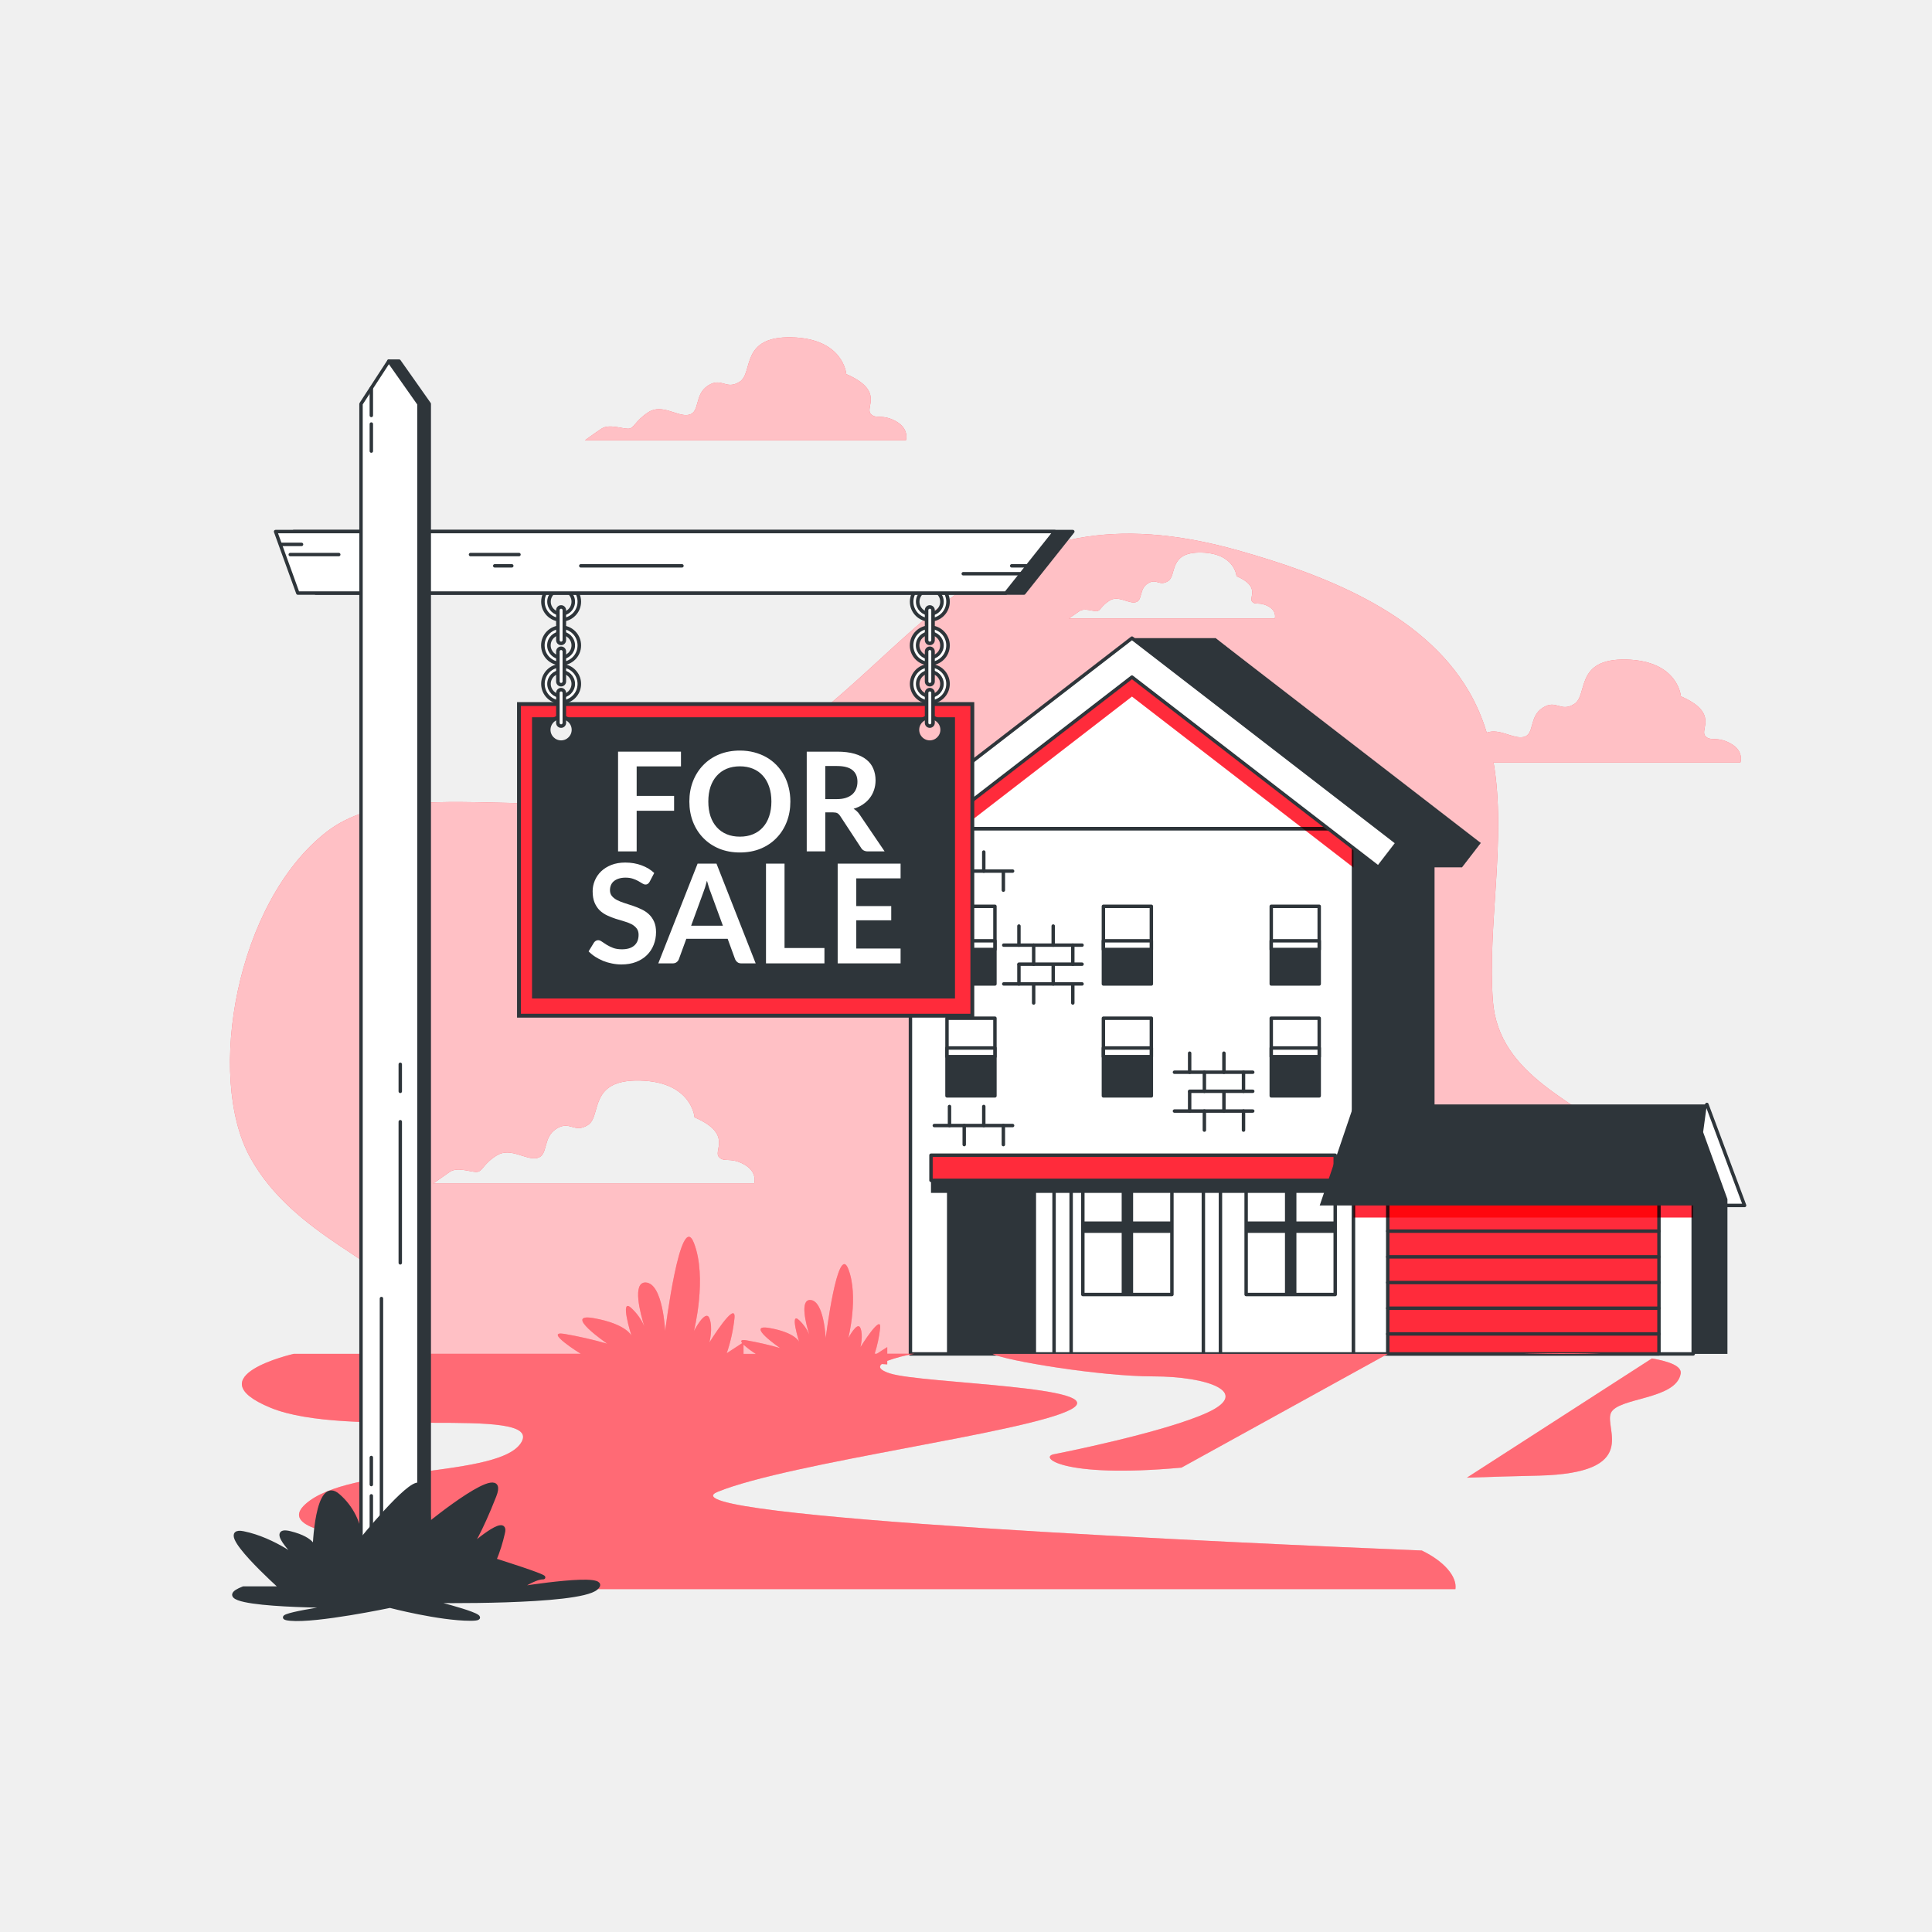
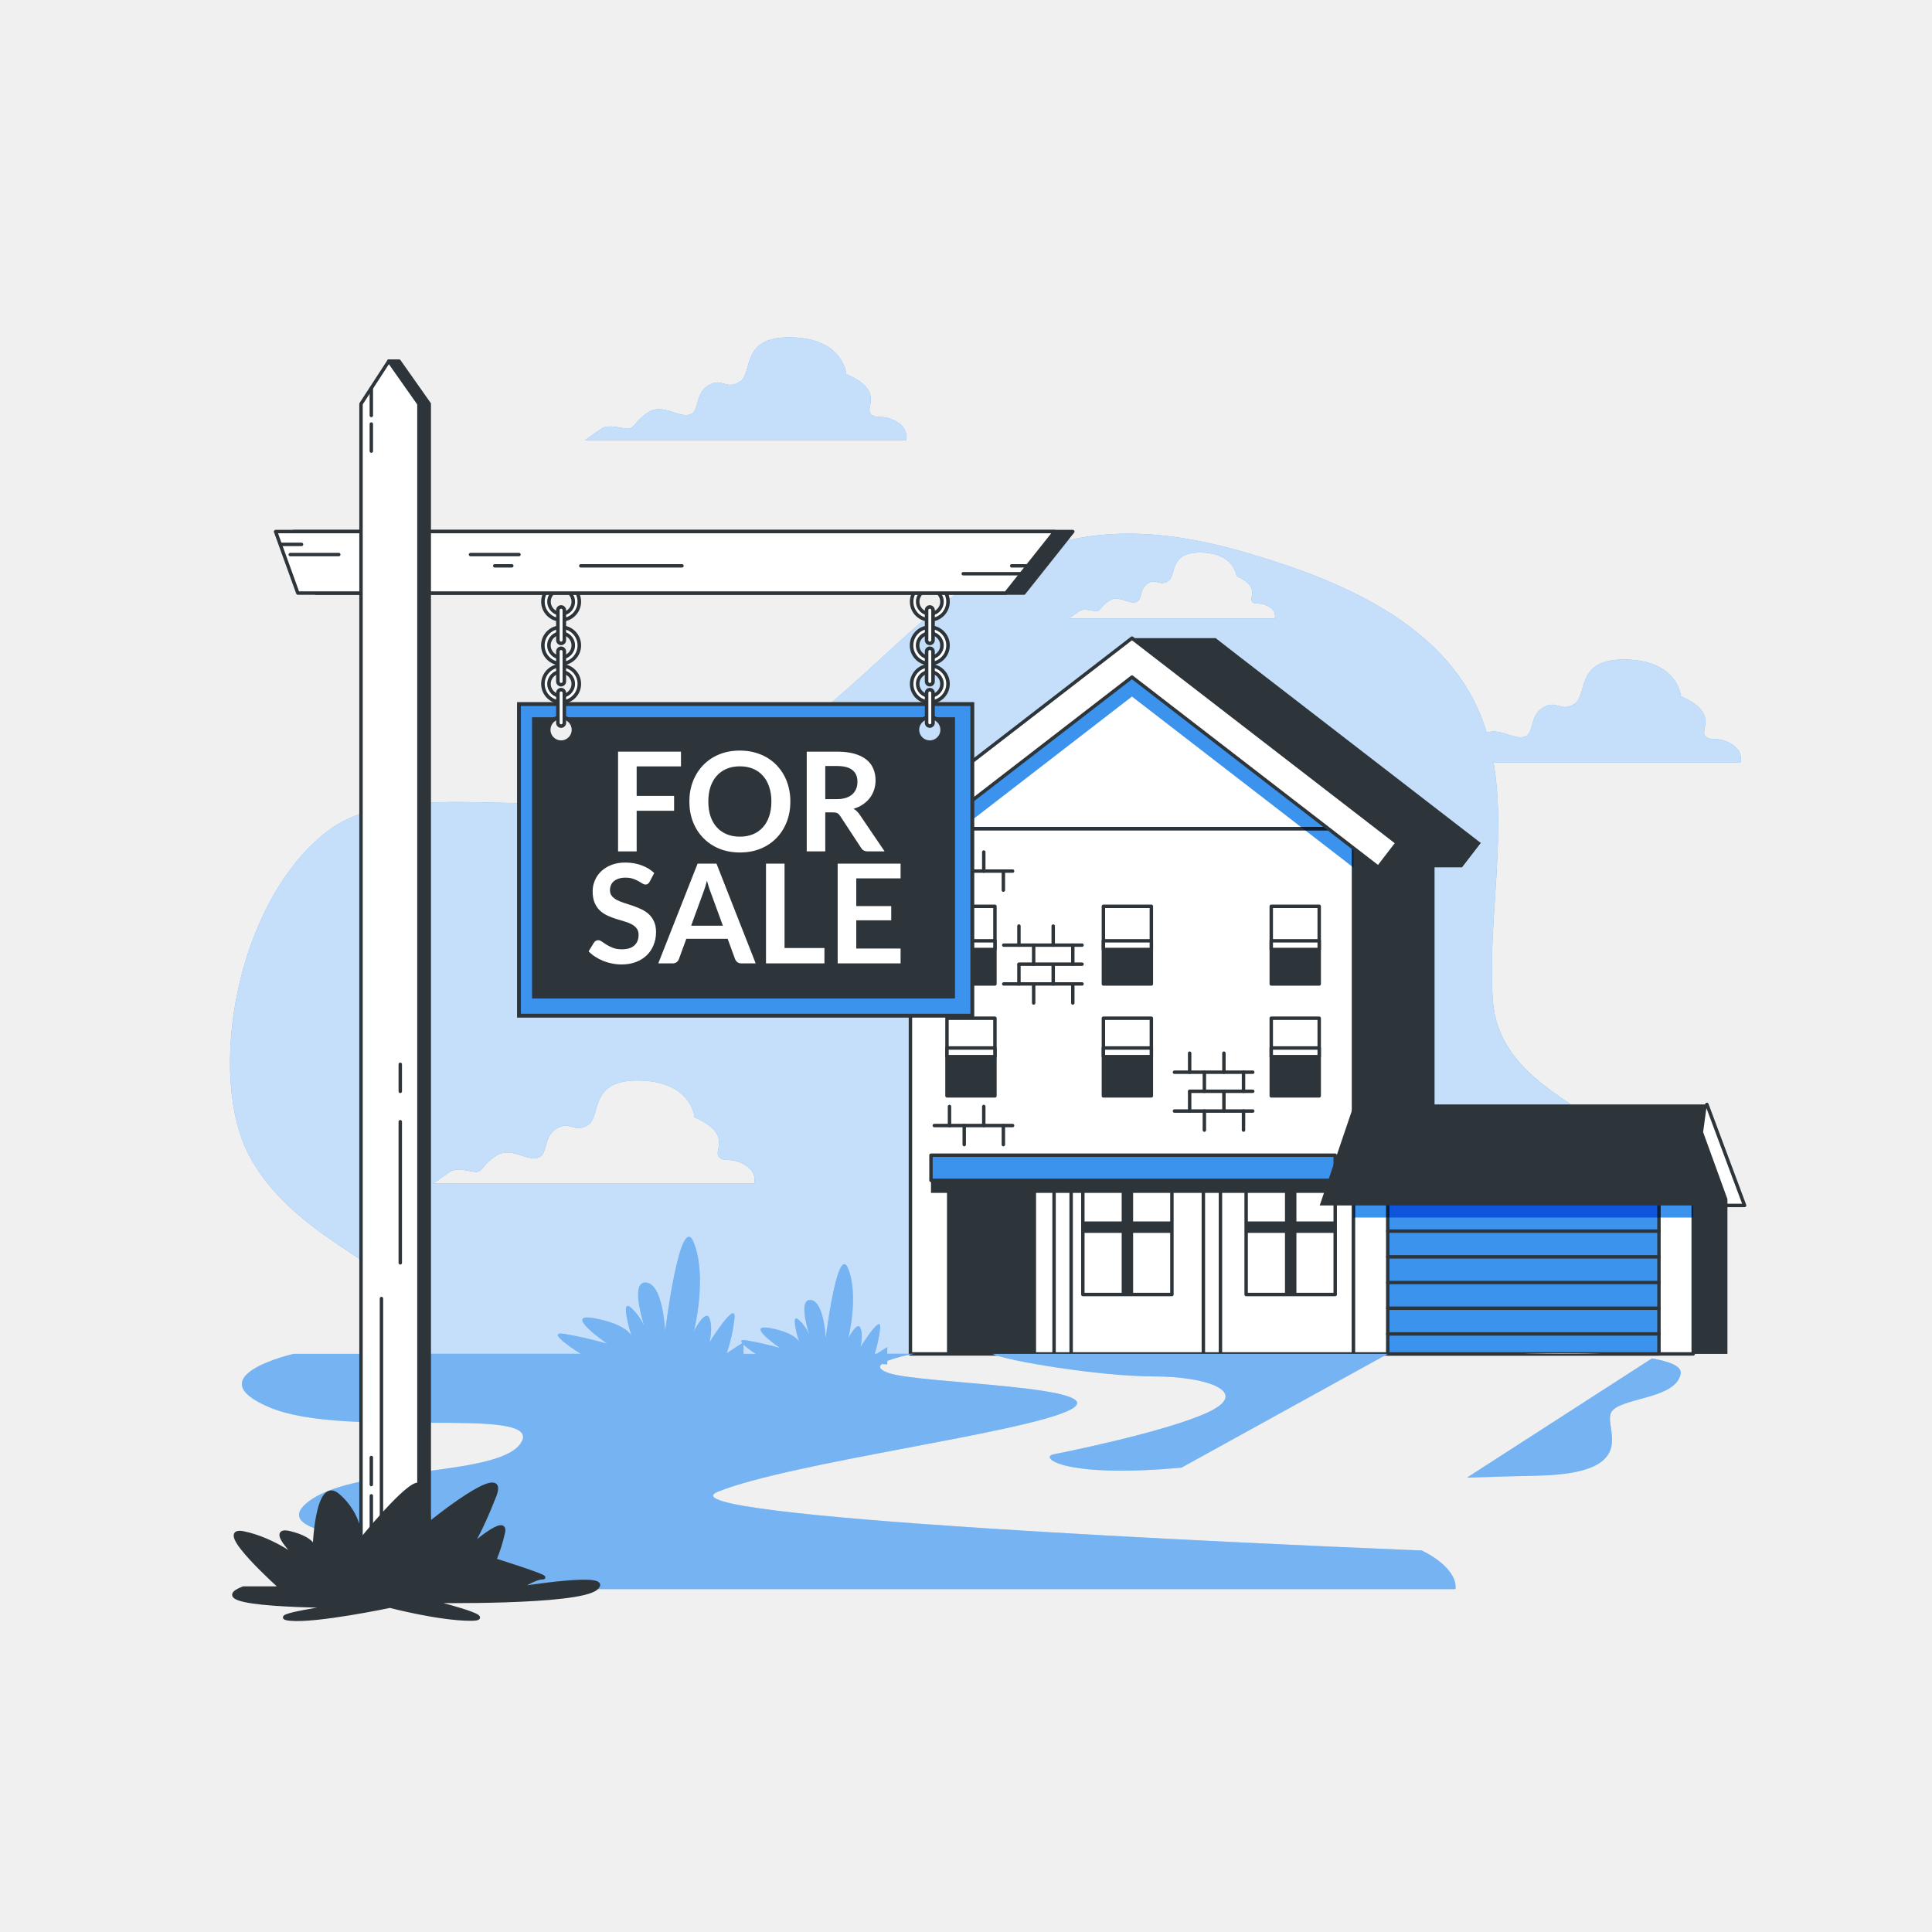
<svg xmlns="http://www.w3.org/2000/svg" viewBox="0 0 500 500">
-   <g id="freepik--Clouds--inject-64">
-     <path d="M447.83,192.39c-3.61-2-5.26-.33-6.57-2s3.61-5.91-6.24-10.18c0,0-.66-9.19-14.12-9.52s-9.85,9.19-13.46,11.49-4.6-1.31-8.21,1-2,6.89-4.92,7.55c-2.7.6-6.21-2.34-9.55-1.12a49.91,49.91,0,0,0-4.6-10.65c-12.19-20.93-38.77-30.58-59.58-36.47-66.23-18.73-82.25,27.26-123.3,52.59s-89.3,2-112.74,20.19-31.26,63.38-19.82,84.22,36.74,27.63,40.65,37.62,2.69,13.26,2.69,13.26h307c2.4,0,8.74-12.85,10-15.35,7.08-14.21,7.94-28.31-4.49-39.23-12-10.54-32.75-17.17-34.21-36.76s3.56-41.86.17-61.73h63.9S451.44,194.36,447.83,192.39ZM195.18,306.3H112.11s2.3-1.64,4.27-3,5.25,0,6.89,0,1.64-2,5.26-4.26,7.55,1.31,10.5.65,1.32-5.25,4.93-7.55,4.6,1.31,8.21-1,0-11.83,13.46-11.5,14.12,9.53,14.12,9.53c9.85,4.26,4.92,8.53,6.24,10.17s2.95,0,6.57,2S195.18,306.3,195.18,306.3ZM329.91,160.07H276.6s1.47-1,2.74-1.89,3.37,0,4.42,0,1.06-1.27,3.37-2.74,4.85.84,6.75.42.84-3.37,3.16-4.85,2.95.84,5.27-.63,0-7.59,8.64-7.38,9.06,6.11,9.06,6.11c6.32,2.74,3.16,5.48,4,6.54s1.9,0,4.22,1.26S329.91,160.07,329.91,160.07Z" style="fill:#FF2B3B" />
-     <path d="M231.83,109c-3.62-2-5.26-.33-6.57-2s3.61-5.91-6.24-10.18c0,0-.66-9.19-14.12-9.52s-9.85,9.19-13.46,11.49-4.6-1.31-8.21,1-2,6.89-4.93,7.55-6.89-3-10.5-.66-3.62,4.27-5.26,4.27-4.92-1.31-6.89,0-4.27,3-4.27,3h83.07S235.44,111,231.83,109Z" style="fill:#FF2B3B" />
+   <g id="freepik--Clouds--inject-183">
+     <path d="M447.83,192.39c-3.61-2-5.26-.33-6.57-2s3.61-5.91-6.24-10.18c0,0-.66-9.19-14.12-9.52s-9.85,9.19-13.46,11.49-4.6-1.31-8.21,1-2,6.89-4.92,7.55c-2.7.6-6.21-2.34-9.55-1.12a49.91,49.91,0,0,0-4.6-10.65c-12.19-20.93-38.77-30.58-59.58-36.47-66.23-18.73-82.25,27.26-123.3,52.59s-89.3,2-112.74,20.19-31.26,63.38-19.82,84.22,36.74,27.63,40.65,37.62,2.69,13.26,2.69,13.26h307c2.4,0,8.74-12.85,10-15.35,7.08-14.21,7.94-28.31-4.49-39.23-12-10.54-32.75-17.17-34.21-36.76s3.56-41.86.17-61.73h63.9S451.44,194.36,447.83,192.39ZM195.18,306.3H112.11s2.3-1.64,4.27-3,5.25,0,6.89,0,1.64-2,5.26-4.26,7.55,1.31,10.5.65,1.32-5.25,4.93-7.55,4.6,1.31,8.21-1,0-11.83,13.46-11.5,14.12,9.53,14.12,9.53c9.85,4.26,4.92,8.53,6.24,10.17s2.95,0,6.57,2S195.18,306.3,195.18,306.3ZM329.91,160.07H276.6s1.47-1,2.74-1.89,3.37,0,4.42,0,1.06-1.27,3.37-2.74,4.85.84,6.75.42.84-3.37,3.16-4.85,2.95.84,5.27-.63,0-7.59,8.64-7.38,9.06,6.11,9.06,6.11c6.32,2.74,3.16,5.48,4,6.54s1.9,0,4.22,1.26S329.91,160.07,329.91,160.07Z" style="fill:#3C93ED" />
+     <path d="M231.83,109c-3.62-2-5.26-.33-6.57-2s3.61-5.91-6.24-10.18c0,0-.66-9.19-14.12-9.52s-9.85,9.19-13.46,11.49-4.6-1.31-8.21,1-2,6.89-4.93,7.55-6.89-3-10.5-.66-3.62,4.27-5.26,4.27-4.92-1.31-6.89,0-4.27,3-4.27,3h83.07S235.44,111,231.83,109Z" style="fill:#3C93ED" />
    <g style="opacity:0.7">
      <path d="M447.83,192.39c-3.61-2-5.26-.33-6.57-2s3.61-5.91-6.24-10.18c0,0-.66-9.19-14.12-9.52s-9.85,9.19-13.46,11.49-4.6-1.31-8.21,1-2,6.89-4.92,7.55c-2.7.6-6.21-2.34-9.55-1.12a49.91,49.91,0,0,0-4.6-10.65c-12.19-20.93-38.77-30.58-59.58-36.47-66.23-18.73-82.25,27.26-123.3,52.59s-89.3,2-112.74,20.19-31.26,63.38-19.82,84.22,36.74,27.63,40.65,37.62,2.69,13.26,2.69,13.26h307c2.4,0,8.74-12.85,10-15.35,7.08-14.21,7.94-28.31-4.49-39.23-12-10.54-32.75-17.17-34.21-36.76s3.56-41.86.17-61.73h63.9S451.44,194.36,447.83,192.39ZM195.18,306.3H112.11s2.3-1.64,4.27-3,5.25,0,6.89,0,1.64-2,5.26-4.26,7.55,1.31,10.5.65,1.32-5.25,4.93-7.55,4.6,1.31,8.21-1,0-11.83,13.46-11.5,14.12,9.53,14.12,9.53c9.85,4.26,4.92,8.53,6.24,10.17s2.95,0,6.57,2S195.18,306.3,195.18,306.3ZM329.91,160.07H276.6s1.47-1,2.74-1.89,3.37,0,4.42,0,1.06-1.27,3.37-2.74,4.85.84,6.75.42.84-3.37,3.16-4.85,2.95.84,5.27-.63,0-7.59,8.64-7.38,9.06,6.11,9.06,6.11c6.32,2.74,3.16,5.48,4,6.54s1.9,0,4.22,1.26S329.91,160.07,329.91,160.07Z" style="fill:#fff" />
      <path d="M231.83,109c-3.62-2-5.26-.33-6.57-2s3.61-5.91-6.24-10.18c0,0-.66-9.19-14.12-9.52s-9.85,9.19-13.46,11.49-4.6-1.31-8.21,1-2,6.89-4.93,7.55-6.89-3-10.5-.66-3.62,4.27-5.26,4.27-4.92-1.31-6.89,0-4.27,3-4.27,3h83.07S235.44,111,231.83,109Z" style="fill:#fff" />
    </g>
  </g>
-   <g id="freepik--House--inject-64">
+   <g id="freepik--House--inject-183">
    <polygon points="441.74 285.82 451.5 311.97 444.85 311.97 438.2 291.58 441.74 285.82" style="fill:#fff;stroke:#2e353a;stroke-linecap:round;stroke-linejoin:round;stroke-width:0.888px" />
    <polygon points="447.06 350.39 359.15 350.39 359.15 305.47 440.77 293 447.06 310.34 447.06 350.39" style="fill:#2e353a" />
    <rect x="256.6" y="214.45" width="114.66" height="135.94" style="fill:#2e353a" />
    <polygon points="249.54 225.44 244.66 219.12 314.57 165.15 383.2 218.14 378.33 224.46 314.57 175.23 249.54 225.44" style="fill:#2e353a" />
    <rect x="235.62" y="214.45" width="114.66" height="135.94" style="fill:#fff;stroke:#2e353a;stroke-linecap:round;stroke-linejoin:round;stroke-width:0.888px" />
    <polygon points="292.95 170.19 235.62 214.45 350.28 214.45 292.95 170.19" style="fill:#fff;stroke:#2e353a;stroke-linejoin:round;stroke-width:0.888px" />
-     <polygon points="292.95 170.19 235.62 214.45 235.62 224.53 248.68 214.45 292.95 180.27 337.23 214.45 350.28 224.53 350.28 214.45 292.95 170.19" style="fill:#FF2B3B;mix-blend-mode:multiply" />
+     <polygon points="292.95 170.19 235.62 214.45 235.62 224.53 248.68 214.45 292.95 180.27 337.23 214.45 350.28 224.53 350.28 214.45 292.95 170.19" style="fill:#3C93ED;mix-blend-mode:multiply" />
    <rect x="350.28" y="305.47" width="87.92" height="44.92" style="fill:#fff;stroke:#2e353a;stroke-linecap:round;stroke-linejoin:round;stroke-width:0.888px" />
-     <rect x="359.15" y="305.47" width="70.19" height="44.92" style="fill:#FF2B3B;stroke:#2e353a;stroke-linecap:round;stroke-linejoin:round;stroke-width:0.888px" />
-     <rect x="350.28" y="305.47" width="87.92" height="9.63" style="fill:#FF2B3B;mix-blend-mode:multiply" />
+     <rect x="359.15" y="305.47" width="70.19" height="44.92" style="fill:#3C93ED;stroke:#2e353a;stroke-linecap:round;stroke-linejoin:round;stroke-width:0.888px" />
+     <rect x="350.28" y="305.47" width="87.92" height="9.63" style="fill:#3C93ED;mix-blend-mode:multiply" />
    <line x1="359.15" y1="318.62" x2="429.33" y2="318.62" style="fill:none;stroke:#2e353a;stroke-linecap:round;stroke-linejoin:round;stroke-width:0.888px" />
    <line x1="359.15" y1="325.27" x2="429.33" y2="325.27" style="fill:none;stroke:#2e353a;stroke-linecap:round;stroke-linejoin:round;stroke-width:0.888px" />
    <line x1="359.15" y1="331.92" x2="429.33" y2="331.92" style="fill:none;stroke:#2e353a;stroke-linecap:round;stroke-linejoin:round;stroke-width:0.888px" />
    <line x1="359.15" y1="338.57" x2="429.33" y2="338.57" style="fill:none;stroke:#2e353a;stroke-linecap:round;stroke-linejoin:round;stroke-width:0.888px" />
    <line x1="359.15" y1="345.22" x2="429.33" y2="345.22" style="fill:none;stroke:#2e353a;stroke-linecap:round;stroke-linejoin:round;stroke-width:0.888px" />
    <rect x="245.08" y="300.15" width="23.05" height="50.24" style="fill:#2e353a" />
    <rect x="280.24" y="300.15" width="23.05" height="34.87" style="fill:#fff;stroke:#2e353a;stroke-linecap:round;stroke-linejoin:round;stroke-width:0.888px" />
    <rect x="280.24" y="316.11" width="23.05" height="2.96" style="fill:#2e353a" />
    <rect x="290.29" y="300.15" width="2.96" height="34.87" style="fill:#2e353a" />
    <rect x="322.5" y="300.15" width="23.05" height="34.87" style="fill:#fff;stroke:#2e353a;stroke-linecap:round;stroke-linejoin:round;stroke-width:0.888px" />
    <rect x="322.5" y="316.11" width="23.05" height="2.96" style="fill:#2e353a" />
    <rect x="332.55" y="300.15" width="2.96" height="34.87" style="fill:#2e353a" />
    <rect x="311.43" y="300.15" width="4.42" height="50.24" style="fill:#fff;stroke:#2e353a;stroke-linecap:round;stroke-linejoin:round;stroke-width:0.888px" />
    <rect x="272.79" y="300.15" width="4.42" height="50.24" style="fill:#fff;stroke:#2e353a;stroke-linecap:round;stroke-linejoin:round;stroke-width:0.888px" />
    <rect x="240.94" y="302.22" width="104.61" height="6.5" style="fill:#2e353a" />
-     <rect x="240.94" y="298.97" width="104.61" height="6.5" style="fill:#FF2B3B;stroke:#2e353a;stroke-linecap:round;stroke-linejoin:round;stroke-width:0.888px" />
+     <rect x="240.94" y="298.97" width="104.61" height="6.5" style="fill:#3C93ED;stroke:#2e353a;stroke-linecap:round;stroke-linejoin:round;stroke-width:0.888px" />
    <polygon points="227.92 225.44 223.04 219.12 292.95 165.15 361.58 218.14 356.71 224.46 292.95 175.23 227.92 225.44" style="fill:#fff;stroke:#2e353a;stroke-linejoin:round;stroke-width:0.888px" />
    <polygon points="438.2 311.97 341.54 311.97 350.41 285.82 441.74 285.82 438.2 311.97" style="fill:#2e353a" />
    <polygon points="361.58 218.14 381.38 218.14 314.57 165.15 292.95 165.15 361.58 218.14" style="fill:#2e353a" />
    <polygon points="356.71 224.46 378.33 224.46 383.2 218.14 361.58 218.14 356.71 224.46" style="fill:#2e353a" />
    <rect x="245.08" y="234.55" width="12.41" height="20.1" style="fill:#fff;stroke:#2e353a;stroke-linecap:round;stroke-linejoin:round;stroke-width:0.888px" />
    <rect x="245.08" y="244.6" width="12.41" height="10.05" style="fill:#2e353a" />
    <rect x="245.08" y="243.48" width="12.41" height="2.24" style="fill:#fff;stroke:#2e353a;stroke-linecap:round;stroke-linejoin:round;stroke-width:0.888px" />
    <rect x="245.08" y="263.51" width="12.41" height="20.1" style="fill:#fff;stroke:#2e353a;stroke-linecap:round;stroke-linejoin:round;stroke-width:0.888px" />
    <rect x="245.08" y="273.46" width="12.41" height="10.14" style="fill:#2e353a" />
    <rect x="329" y="234.55" width="12.41" height="20.1" style="fill:#fff;stroke:#2e353a;stroke-linecap:round;stroke-linejoin:round;stroke-width:0.888px" />
    <rect x="329" y="244.6" width="12.41" height="10.05" style="fill:#2e353a" />
    <rect x="329" y="263.51" width="12.41" height="20.1" style="fill:#fff;stroke:#2e353a;stroke-linecap:round;stroke-linejoin:round;stroke-width:0.888px" />
    <rect x="329" y="272.34" width="12.41" height="11.26" style="fill:#2e353a" />
    <rect x="285.56" y="234.55" width="12.41" height="20.1" style="fill:#fff;stroke:#2e353a;stroke-linecap:round;stroke-linejoin:round;stroke-width:0.888px" />
    <rect x="285.56" y="244.6" width="12.41" height="10.05" style="fill:#2e353a" />
    <rect x="285.56" y="263.51" width="12.41" height="20.1" style="fill:#fff;stroke:#2e353a;stroke-linecap:round;stroke-linejoin:round;stroke-width:0.888px" />
    <rect x="285.56" y="272.34" width="12.41" height="11.26" style="fill:#2e353a" />
    <rect x="285.56" y="243.48" width="12.41" height="2.24" style="fill:#fff;stroke:#2e353a;stroke-linecap:round;stroke-linejoin:round;stroke-width:0.888px" />
    <rect x="329" y="243.48" width="12.41" height="2.24" style="fill:#fff;stroke:#2e353a;stroke-linecap:round;stroke-linejoin:round;stroke-width:0.888px" />
    <rect x="245.08" y="271.22" width="12.41" height="2.24" style="fill:#fff;stroke:#2e353a;stroke-linecap:round;stroke-linejoin:round;stroke-width:0.888px" />
    <rect x="285.56" y="271.22" width="12.41" height="2.24" style="fill:#fff;stroke:#2e353a;stroke-linecap:round;stroke-linejoin:round;stroke-width:0.888px" />
    <rect x="329" y="271.22" width="12.41" height="2.24" style="fill:#fff;stroke:#2e353a;stroke-linecap:round;stroke-linejoin:round;stroke-width:0.888px" />
    <line x1="245.73" y1="220.51" x2="245.73" y2="225.44" style="fill:none;stroke:#2e353a;stroke-linecap:round;stroke-linejoin:round;stroke-width:0.888px" />
    <line x1="254.6" y1="220.51" x2="254.6" y2="225.44" style="fill:none;stroke:#2e353a;stroke-linecap:round;stroke-linejoin:round;stroke-width:0.888px" />
    <line x1="249.54" y1="225.44" x2="249.54" y2="230.37" style="fill:none;stroke:#2e353a;stroke-linecap:round;stroke-linejoin:round;stroke-width:0.888px" />
    <line x1="259.67" y1="225.44" x2="259.67" y2="230.37" style="fill:none;stroke:#2e353a;stroke-linecap:round;stroke-linejoin:round;stroke-width:0.888px" />
    <line x1="241.8" y1="225.44" x2="262.06" y2="225.44" style="fill:none;stroke:#2e353a;stroke-linecap:round;stroke-linejoin:round;stroke-width:0.888px" />
    <line x1="245.73" y1="286.36" x2="245.73" y2="291.29" style="fill:none;stroke:#2e353a;stroke-linecap:round;stroke-linejoin:round;stroke-width:0.888px" />
    <line x1="254.6" y1="286.36" x2="254.6" y2="291.29" style="fill:none;stroke:#2e353a;stroke-linecap:round;stroke-linejoin:round;stroke-width:0.888px" />
    <line x1="249.54" y1="291.29" x2="249.54" y2="296.22" style="fill:none;stroke:#2e353a;stroke-linecap:round;stroke-linejoin:round;stroke-width:0.888px" />
    <line x1="259.67" y1="291.29" x2="259.67" y2="296.22" style="fill:none;stroke:#2e353a;stroke-linecap:round;stroke-linejoin:round;stroke-width:0.888px" />
    <line x1="241.8" y1="291.29" x2="262.06" y2="291.29" style="fill:none;stroke:#2e353a;stroke-linecap:round;stroke-linejoin:round;stroke-width:0.888px" />
    <line x1="263.7" y1="239.66" x2="263.7" y2="244.6" style="fill:none;stroke:#2e353a;stroke-linecap:round;stroke-linejoin:round;stroke-width:0.888px" />
    <line x1="272.57" y1="239.66" x2="272.57" y2="244.6" style="fill:none;stroke:#2e353a;stroke-linecap:round;stroke-linejoin:round;stroke-width:0.888px" />
    <line x1="267.51" y1="244.6" x2="267.51" y2="249.53" style="fill:none;stroke:#2e353a;stroke-linecap:round;stroke-linejoin:round;stroke-width:0.888px" />
    <line x1="277.64" y1="244.6" x2="277.64" y2="249.53" style="fill:none;stroke:#2e353a;stroke-linecap:round;stroke-linejoin:round;stroke-width:0.888px" />
    <line x1="259.77" y1="244.6" x2="280.03" y2="244.6" style="fill:none;stroke:#2e353a;stroke-linecap:round;stroke-linejoin:round;stroke-width:0.888px" />
    <line x1="263.7" y1="249.53" x2="280.03" y2="249.53" style="fill:none;stroke:#2e353a;stroke-linecap:round;stroke-linejoin:round;stroke-width:0.888px" />
    <line x1="263.7" y1="249.71" x2="263.7" y2="254.64" style="fill:none;stroke:#2e353a;stroke-linecap:round;stroke-linejoin:round;stroke-width:0.888px" />
    <line x1="272.57" y1="249.71" x2="272.57" y2="254.64" style="fill:none;stroke:#2e353a;stroke-linecap:round;stroke-linejoin:round;stroke-width:0.888px" />
    <line x1="267.51" y1="254.64" x2="267.51" y2="259.57" style="fill:none;stroke:#2e353a;stroke-linecap:round;stroke-linejoin:round;stroke-width:0.888px" />
    <line x1="277.64" y1="254.64" x2="277.64" y2="259.57" style="fill:none;stroke:#2e353a;stroke-linecap:round;stroke-linejoin:round;stroke-width:0.888px" />
    <line x1="259.77" y1="254.64" x2="280.03" y2="254.64" style="fill:none;stroke:#2e353a;stroke-linecap:round;stroke-linejoin:round;stroke-width:0.888px" />
    <line x1="307.88" y1="272.56" x2="307.88" y2="277.49" style="fill:none;stroke:#2e353a;stroke-linecap:round;stroke-linejoin:round;stroke-width:0.888px" />
    <line x1="316.75" y1="272.56" x2="316.75" y2="277.49" style="fill:none;stroke:#2e353a;stroke-linecap:round;stroke-linejoin:round;stroke-width:0.888px" />
    <line x1="311.69" y1="277.49" x2="311.69" y2="282.42" style="fill:none;stroke:#2e353a;stroke-linecap:round;stroke-linejoin:round;stroke-width:0.888px" />
    <line x1="321.82" y1="277.49" x2="321.82" y2="282.42" style="fill:none;stroke:#2e353a;stroke-linecap:round;stroke-linejoin:round;stroke-width:0.888px" />
    <line x1="303.95" y1="277.49" x2="324.21" y2="277.49" style="fill:none;stroke:#2e353a;stroke-linecap:round;stroke-linejoin:round;stroke-width:0.888px" />
    <line x1="307.88" y1="282.42" x2="324.21" y2="282.42" style="fill:none;stroke:#2e353a;stroke-linecap:round;stroke-linejoin:round;stroke-width:0.888px" />
    <line x1="307.88" y1="282.61" x2="307.88" y2="287.54" style="fill:none;stroke:#2e353a;stroke-linecap:round;stroke-linejoin:round;stroke-width:0.888px" />
    <line x1="316.75" y1="282.61" x2="316.75" y2="287.54" style="fill:none;stroke:#2e353a;stroke-linecap:round;stroke-linejoin:round;stroke-width:0.888px" />
    <line x1="311.69" y1="287.54" x2="311.69" y2="292.47" style="fill:none;stroke:#2e353a;stroke-linecap:round;stroke-linejoin:round;stroke-width:0.888px" />
    <line x1="321.82" y1="287.54" x2="321.82" y2="292.47" style="fill:none;stroke:#2e353a;stroke-linecap:round;stroke-linejoin:round;stroke-width:0.888px" />
    <line x1="303.95" y1="287.54" x2="324.21" y2="287.54" style="fill:none;stroke:#2e353a;stroke-linecap:round;stroke-linejoin:round;stroke-width:0.888px" />
  </g>
-   <g id="freepik--Ground--inject-64">
-     <path d="M70,364.32c19.66,8.13,70.18-.67,65,8.81s-44.75,5.92-56,16.17,39.93,9.43,38.12,12.54-46.84,5.24-43.88,9.43H376.66c.49-3.28-3-7.26-8.7-10-45.18-1.85-198.28-8.63-182.24-15.18,18.8-7.66,80.18-15.32,91.4-21.32s-38.48-6.67-46.8-9.33c-2.68-.86-3-1.7-2.13-2.43l1.43.09v-.91a39.47,39.47,0,0,1,7-1.83h-7v-1.73l-1,.63-1.71,1.1h-.55a33.16,33.16,0,0,0,1.42-6.66c.39-3.91-5.1,4.93-5.1,4.93s.78-3,0-4.93-3.14,2.61-3.14,2.61,2.75-10.85,0-17.9-5.85,17.9-5.85,17.9-.42-9.68-3.95-9.87c-2.86-.16-1.09,6.42-.31,8.92a10.93,10.93,0,0,0-2.62-3.7c-2.53-2.42,0,5.59,0,5.59s-1-2.38-7.61-3.55,2.7,5.18,2.7,5.18a83.12,83.12,0,0,0-8.71-2c-1.46-.24-1.58.12-1.1.72l-.95.61-3.06,2a41.61,41.61,0,0,0,2-9.06c.5-5-6.49,6.28-6.49,6.28s1-3.79,0-6.28-4,3.32-4,3.32,3.5-13.81,0-22.79-7.45,22.79-7.45,22.79-.54-12.31-5-12.56c-3.63-.2-1.4,8.11-.4,11.32a13.87,13.87,0,0,0-3.32-4.67c-3.23-3.08,0,7.11,0,7.11s-1.27-3-9.69-4.52,3.43,6.6,3.43,6.6a105.14,105.14,0,0,0-11.09-2.54c-5.6-.92,4.26,5.17,4.26,5.17H76S50.36,356.2,70,364.32ZM192.42,348a24.9,24.9,0,0,0,3.21,2.41h-3.21Z" style="fill:#FF2B3B" />
-     <path d="M312.57,365.53C301.21,370.79,273,376.31,273,376.31c-4.49.61,1.59,6.36,32.77,3.51l53.36-29.43H256.88c3.42,1.76,27.78,5.82,41.64,5.82S323.93,360.26,312.57,365.53Z" style="fill:#FF2B3B" />
-     <path d="M394.26,350.39h20.16C404.3,350,394.26,350.39,394.26,350.39Z" style="fill:#FF2B3B" />
-     <path d="M427.52,351.56l-47.89,30.86c6.07-.23,12.42-.38,18.57-.53,26.53-.64,16.9-12.15,18.7-16.21s16.86-3.39,18.06-10.16C435.3,353.6,432.17,352.36,427.52,351.56Z" style="fill:#FF2B3B" />
+   <g id="freepik--Ground--inject-183">
+     <path d="M70,364.32c19.66,8.13,70.18-.67,65,8.81s-44.75,5.92-56,16.17,39.93,9.43,38.12,12.54-46.84,5.24-43.88,9.43H376.66c.49-3.28-3-7.26-8.7-10-45.18-1.85-198.28-8.63-182.24-15.18,18.8-7.66,80.18-15.32,91.4-21.32s-38.48-6.67-46.8-9.33c-2.68-.86-3-1.7-2.13-2.43l1.43.09v-.91a39.47,39.47,0,0,1,7-1.83h-7v-1.73l-1,.63-1.71,1.1h-.55a33.16,33.16,0,0,0,1.42-6.66c.39-3.91-5.1,4.93-5.1,4.93s.78-3,0-4.93-3.14,2.61-3.14,2.61,2.75-10.85,0-17.9-5.85,17.9-5.85,17.9-.42-9.68-3.95-9.87c-2.86-.16-1.09,6.42-.31,8.92a10.93,10.93,0,0,0-2.62-3.7c-2.53-2.42,0,5.59,0,5.59s-1-2.38-7.61-3.55,2.7,5.18,2.7,5.18a83.12,83.12,0,0,0-8.71-2c-1.46-.24-1.58.12-1.1.72l-.95.61-3.06,2a41.61,41.61,0,0,0,2-9.06c.5-5-6.49,6.28-6.49,6.28s1-3.79,0-6.28-4,3.32-4,3.32,3.5-13.81,0-22.79-7.45,22.79-7.45,22.79-.54-12.31-5-12.56c-3.63-.2-1.4,8.11-.4,11.32a13.87,13.87,0,0,0-3.32-4.67c-3.23-3.08,0,7.11,0,7.11s-1.27-3-9.69-4.52,3.43,6.6,3.43,6.6a105.14,105.14,0,0,0-11.09-2.54c-5.6-.92,4.26,5.17,4.26,5.17H76S50.36,356.2,70,364.32ZM192.42,348a24.9,24.9,0,0,0,3.21,2.41h-3.21Z" style="fill:#3C93ED" />
+     <path d="M312.57,365.53C301.21,370.79,273,376.31,273,376.31c-4.49.61,1.59,6.36,32.77,3.51l53.36-29.43H256.88c3.42,1.76,27.78,5.82,41.64,5.82S323.93,360.26,312.57,365.53Z" style="fill:#3C93ED" />
+     <path d="M394.26,350.39h20.16C404.3,350,394.26,350.39,394.26,350.39Z" style="fill:#3C93ED" />
+     <path d="M427.52,351.56l-47.89,30.86c6.07-.23,12.42-.38,18.57-.53,26.53-.64,16.9-12.15,18.7-16.21s16.86-3.39,18.06-10.16C435.3,353.6,432.17,352.36,427.52,351.56Z" style="fill:#3C93ED" />
    <g style="opacity:0.3">
      <path d="M70,364.32c19.66,8.13,70.18-.67,65,8.81s-44.75,5.92-56,16.17,39.93,9.43,38.12,12.54-46.84,5.24-43.88,9.43H376.66c.49-3.28-3-7.26-8.7-10-45.18-1.85-198.28-8.63-182.24-15.18,18.8-7.66,80.18-15.32,91.4-21.32s-38.48-6.67-46.8-9.33c-2.68-.86-3-1.7-2.13-2.43l1.43.09v-.91a39.47,39.47,0,0,1,7-1.83h-7v-1.73l-1,.63-1.71,1.1h-.55a33.16,33.16,0,0,0,1.42-6.66c.39-3.91-5.1,4.93-5.1,4.93s.78-3,0-4.93-3.14,2.61-3.14,2.61,2.75-10.85,0-17.9-5.85,17.9-5.85,17.9-.42-9.68-3.95-9.87c-2.86-.16-1.09,6.42-.31,8.92a10.93,10.93,0,0,0-2.62-3.7c-2.53-2.42,0,5.59,0,5.59s-1-2.38-7.61-3.55,2.7,5.18,2.7,5.18a83.12,83.12,0,0,0-8.71-2c-1.46-.24-1.58.12-1.1.72l-.95.61-3.06,2a41.61,41.61,0,0,0,2-9.06c.5-5-6.49,6.28-6.49,6.28s1-3.79,0-6.28-4,3.32-4,3.32,3.5-13.81,0-22.79-7.45,22.79-7.45,22.79-.54-12.31-5-12.56c-3.63-.2-1.4,8.11-.4,11.32a13.87,13.87,0,0,0-3.32-4.67c-3.23-3.08,0,7.11,0,7.11s-1.27-3-9.69-4.52,3.43,6.6,3.43,6.6a105.14,105.14,0,0,0-11.09-2.54c-5.6-.92,4.26,5.17,4.26,5.17H76S50.36,356.2,70,364.32ZM192.42,348a24.9,24.9,0,0,0,3.21,2.41h-3.21Z" style="fill:#fff" />
      <path d="M312.57,365.53C301.21,370.79,273,376.31,273,376.31c-4.49.61,1.59,6.36,32.77,3.51l53.36-29.43H256.88c3.42,1.76,27.78,5.82,41.64,5.82S323.93,360.26,312.57,365.53Z" style="fill:#fff" />
      <path d="M394.26,350.39h20.16C404.3,350,394.26,350.39,394.26,350.39Z" style="fill:#fff" />
      <path d="M427.52,351.56l-47.89,30.86c6.07-.23,12.42-.38,18.57-.53,26.53-.64,16.9-12.15,18.7-16.21s16.86-3.39,18.06-10.16C435.3,353.6,432.17,352.36,427.52,351.56Z" style="fill:#fff" />
    </g>
  </g>
-   <g id="freepik--Sign--inject-64">
-     <path d="M134.31,182.2v80.66H251.64V182.2Zm10.9,9.91a3.24,3.24,0,1,1,3.24-3.24A3.24,3.24,0,0,1,145.21,192.11Zm95.42,0a3.24,3.24,0,1,1,3.24-3.24A3.25,3.25,0,0,1,240.63,192.11Z" style="fill:#FF2B3B;stroke:#2e353a;stroke-miterlimit:10" />
+   <g id="freepik--Sign--inject-183">
+     <path d="M134.31,182.2v80.66H251.64V182.2Zm10.9,9.91a3.24,3.24,0,1,1,3.24-3.24A3.24,3.24,0,0,1,145.21,192.11Zm95.42,0a3.24,3.24,0,1,1,3.24-3.24A3.25,3.25,0,0,1,240.63,192.11Z" style="fill:#3C93ED;stroke:#2e353a;stroke-miterlimit:10" />
    <path d="M243.87,188.87a3.24,3.24,0,1,1-3.24-3.24H145.21a3.24,3.24,0,1,1-3.24,3.24,3.24,3.24,0,0,1,3.24-3.24h-7.52v72.78H247.15V185.63h-6.52A3.24,3.24,0,0,1,243.87,188.87Z" style="fill:#2e353a" />
    <path d="M145.21,151a4.71,4.71,0,1,0,4.72,4.71A4.71,4.71,0,0,0,145.21,151Zm0,7.85a3.14,3.14,0,1,1,3.15-3.14A3.15,3.15,0,0,1,145.21,158.88Z" style="fill:#fff;stroke:#2e353a;stroke-linecap:round;stroke-linejoin:round;stroke-width:0.917px" />
    <path d="M145.21,162.31a4.72,4.72,0,1,0,4.72,4.71A4.71,4.71,0,0,0,145.21,162.31Zm0,7.86a3.15,3.15,0,1,1,3.15-3.15A3.15,3.15,0,0,1,145.21,170.17Z" style="fill:#fff;stroke:#2e353a;stroke-linecap:round;stroke-linejoin:round;stroke-width:0.917px" />
    <path d="M145.21,172.28a4.71,4.71,0,1,0,4.72,4.71A4.71,4.71,0,0,0,145.21,172.28Zm0,7.85a3.14,3.14,0,1,1,3.15-3.14A3.15,3.15,0,0,1,145.21,180.13Z" style="fill:#fff;stroke:#2e353a;stroke-linecap:round;stroke-linejoin:round;stroke-width:0.917px" />
    <path d="M145.21,166.51h0a.83.83,0,0,1-.83-.83v-7.77a.83.83,0,0,1,.83-.83h0a.84.84,0,0,1,.84.83v7.77A.84.84,0,0,1,145.21,166.51Z" style="fill:#fff;stroke:#2e353a;stroke-linecap:round;stroke-linejoin:round;stroke-width:0.917px" />
    <path d="M145.21,177.2h0a.83.83,0,0,1-.83-.83V168.6a.83.83,0,0,1,.83-.83h0a.84.84,0,0,1,.84.83v7.77A.84.84,0,0,1,145.21,177.2Z" style="fill:#fff;stroke:#2e353a;stroke-linecap:round;stroke-linejoin:round;stroke-width:0.917px" />
    <path d="M145.21,187.91h0a.83.83,0,0,1-.83-.83v-7.77a.83.83,0,0,1,.83-.83h0a.84.84,0,0,1,.84.83v7.77A.84.84,0,0,1,145.21,187.91Z" style="fill:#fff;stroke:#2e353a;stroke-linecap:round;stroke-linejoin:round;stroke-width:0.917px" />
    <path d="M240.63,151a4.71,4.71,0,1,0,4.72,4.71A4.71,4.71,0,0,0,240.63,151Zm0,7.85a3.14,3.14,0,1,1,3.15-3.14A3.15,3.15,0,0,1,240.63,158.88Z" style="fill:#fff;stroke:#2e353a;stroke-linecap:round;stroke-linejoin:round;stroke-width:0.917px" />
    <path d="M240.63,162.31a4.72,4.72,0,1,0,4.72,4.71A4.71,4.71,0,0,0,240.63,162.31Zm0,7.86a3.15,3.15,0,1,1,3.15-3.15A3.15,3.15,0,0,1,240.63,170.17Z" style="fill:#fff;stroke:#2e353a;stroke-linecap:round;stroke-linejoin:round;stroke-width:0.917px" />
    <path d="M240.63,172.28a4.71,4.71,0,1,0,4.72,4.71A4.71,4.71,0,0,0,240.63,172.28Zm0,7.85a3.14,3.14,0,1,1,3.15-3.14A3.15,3.15,0,0,1,240.63,180.13Z" style="fill:#fff;stroke:#2e353a;stroke-linecap:round;stroke-linejoin:round;stroke-width:0.917px" />
    <path d="M240.63,166.51h0a.83.83,0,0,1-.83-.83v-7.77a.83.83,0,0,1,.83-.83h0a.84.84,0,0,1,.84.83v7.77A.84.84,0,0,1,240.63,166.51Z" style="fill:#fff;stroke:#2e353a;stroke-linecap:round;stroke-linejoin:round;stroke-width:0.917px" />
    <path d="M240.63,177.2h0a.83.83,0,0,1-.83-.83V168.6a.83.83,0,0,1,.83-.83h0a.84.84,0,0,1,.84.83v7.77A.84.84,0,0,1,240.63,177.2Z" style="fill:#fff;stroke:#2e353a;stroke-linecap:round;stroke-linejoin:round;stroke-width:0.917px" />
    <path d="M240.63,187.91h0a.83.83,0,0,1-.83-.83v-7.77a.83.83,0,0,1,.83-.83h0a.84.84,0,0,1,.84.83v7.77A.84.84,0,0,1,240.63,187.91Z" style="fill:#fff;stroke:#2e353a;stroke-linecap:round;stroke-linejoin:round;stroke-width:0.917px" />
    <polygon points="264.99 153.49 81.75 153.49 75.99 137.57 277.64 137.57 264.99 153.49" style="fill:#2e353a;stroke:#2e353a;stroke-linecap:round;stroke-linejoin:round;stroke-width:0.888px" />
    <polygon points="260.32 153.49 77.08 153.49 71.32 137.57 272.98 137.57 260.32 153.49" style="fill:#fff;stroke:#2e353a;stroke-linecap:round;stroke-linejoin:round;stroke-width:0.888px" />
    <polygon points="111.09 406.37 96.1 406.37 100.63 93.46 103.29 93.46 111.09 104.53 111.09 406.37" style="fill:#2e353a;stroke:#2e353a;stroke-linecap:round;stroke-linejoin:round;stroke-width:0.888px" />
    <polygon points="108.42 406.37 93.43 406.37 93.43 104.53 100.63 93.46 108.42 104.53 108.42 406.37" style="fill:#fff;stroke:#2e353a;stroke-linecap:round;stroke-linejoin:round;stroke-width:0.888px" />
    <text transform="translate(157.08 220.34)" style="font-size:35.705px;fill:#fff;font-family:Lato-Bold, Lato;font-weight:700">
      <tspan style="letter-spacing:-0.006em">F</tspan>
      <tspan x="19.98" y="0">OR</tspan>
      <tspan x="-5.58" y="28.98" style="letter-spacing:-0.014em">S</tspan>
      <tspan x="13.49" y="28.98">ALE</tspan>
    </text>
    <line x1="96.1" y1="406.37" x2="96.1" y2="387.12" style="fill:none;stroke:#2e353a;stroke-linecap:round;stroke-linejoin:round;stroke-width:0.888px" />
    <line x1="98.72" y1="406.37" x2="98.72" y2="336.06" style="fill:none;stroke:#2e353a;stroke-linecap:round;stroke-linejoin:round;stroke-width:0.888px" />
    <line x1="96.1" y1="384.2" x2="96.1" y2="377.2" style="fill:none;stroke:#2e353a;stroke-linecap:round;stroke-linejoin:round;stroke-width:0.888px" />
    <line x1="103.59" y1="282.44" x2="103.59" y2="275.44" style="fill:none;stroke:#2e353a;stroke-linecap:round;stroke-linejoin:round;stroke-width:0.888px" />
    <line x1="96.1" y1="107.52" x2="96.1" y2="100.52" style="fill:none;stroke:#2e353a;stroke-linecap:round;stroke-linejoin:round;stroke-width:0.888px" />
    <line x1="96.1" y1="116.74" x2="96.1" y2="109.74" style="fill:none;stroke:#2e353a;stroke-linecap:round;stroke-linejoin:round;stroke-width:0.888px" />
    <line x1="103.59" y1="326.82" x2="103.59" y2="290.3" style="fill:none;stroke:#2e353a;stroke-linecap:round;stroke-linejoin:round;stroke-width:0.888px" />
    <line x1="72.79" y1="140.89" x2="78.04" y2="140.89" style="fill:none;stroke:#2e353a;stroke-linecap:round;stroke-linejoin:round;stroke-width:0.888px" />
    <line x1="75.12" y1="143.52" x2="87.67" y2="143.52" style="fill:none;stroke:#2e353a;stroke-linecap:round;stroke-linejoin:round;stroke-width:0.888px" />
    <line x1="121.77" y1="143.52" x2="134.31" y2="143.52" style="fill:none;stroke:#2e353a;stroke-linecap:round;stroke-linejoin:round;stroke-width:0.888px" />
    <line x1="128.04" y1="146.44" x2="132.45" y2="146.44" style="fill:none;stroke:#2e353a;stroke-linecap:round;stroke-linejoin:round;stroke-width:0.888px" />
    <line x1="150.31" y1="146.44" x2="176.49" y2="146.44" style="fill:none;stroke:#2e353a;stroke-linecap:round;stroke-linejoin:round;stroke-width:0.888px" />
    <line x1="266.21" y1="146.44" x2="261.83" y2="146.44" style="fill:none;stroke:#2e353a;stroke-linecap:round;stroke-linejoin:round;stroke-width:0.888px" />
    <line x1="264.16" y1="148.48" x2="249.29" y2="148.48" style="fill:none;stroke:#2e353a;stroke-linecap:round;stroke-linejoin:round;stroke-width:0.888px" />
    <path d="M63,411h9.81S55,395.12,63,396.74,78,404,78,404s-9.46-8.9-2.92-7.28,6.27,4.3,6.27,4.3.51-19.23,6.28-13.92a17,17,0,0,1,5.76,11.49s12.33-15.25,15-14.41,2.67,10.17,2.67,10.17,20.71-16.88,16.95-7.25-6.27,13.25-6.27,13.25,9.72-8.59,8.48-3.63a41.71,41.71,0,0,1-2.21,7s14.62,4.58,12.46,4.57-6.19,2.77-6.19,2.77,24.69-4,20,0-43.24,3.33-43.24,3.33S129.87,419,121.77,419s-20.84-3.34-20.84-3.34-19,4-25.81,3.34,12.55-3.34,12.55-3.34S50.83,415.7,63,411Z" style="fill:#2e353a;stroke:#2e353a;stroke-linecap:round;stroke-linejoin:round;stroke-width:0.917px" />
  </g>
</svg>
